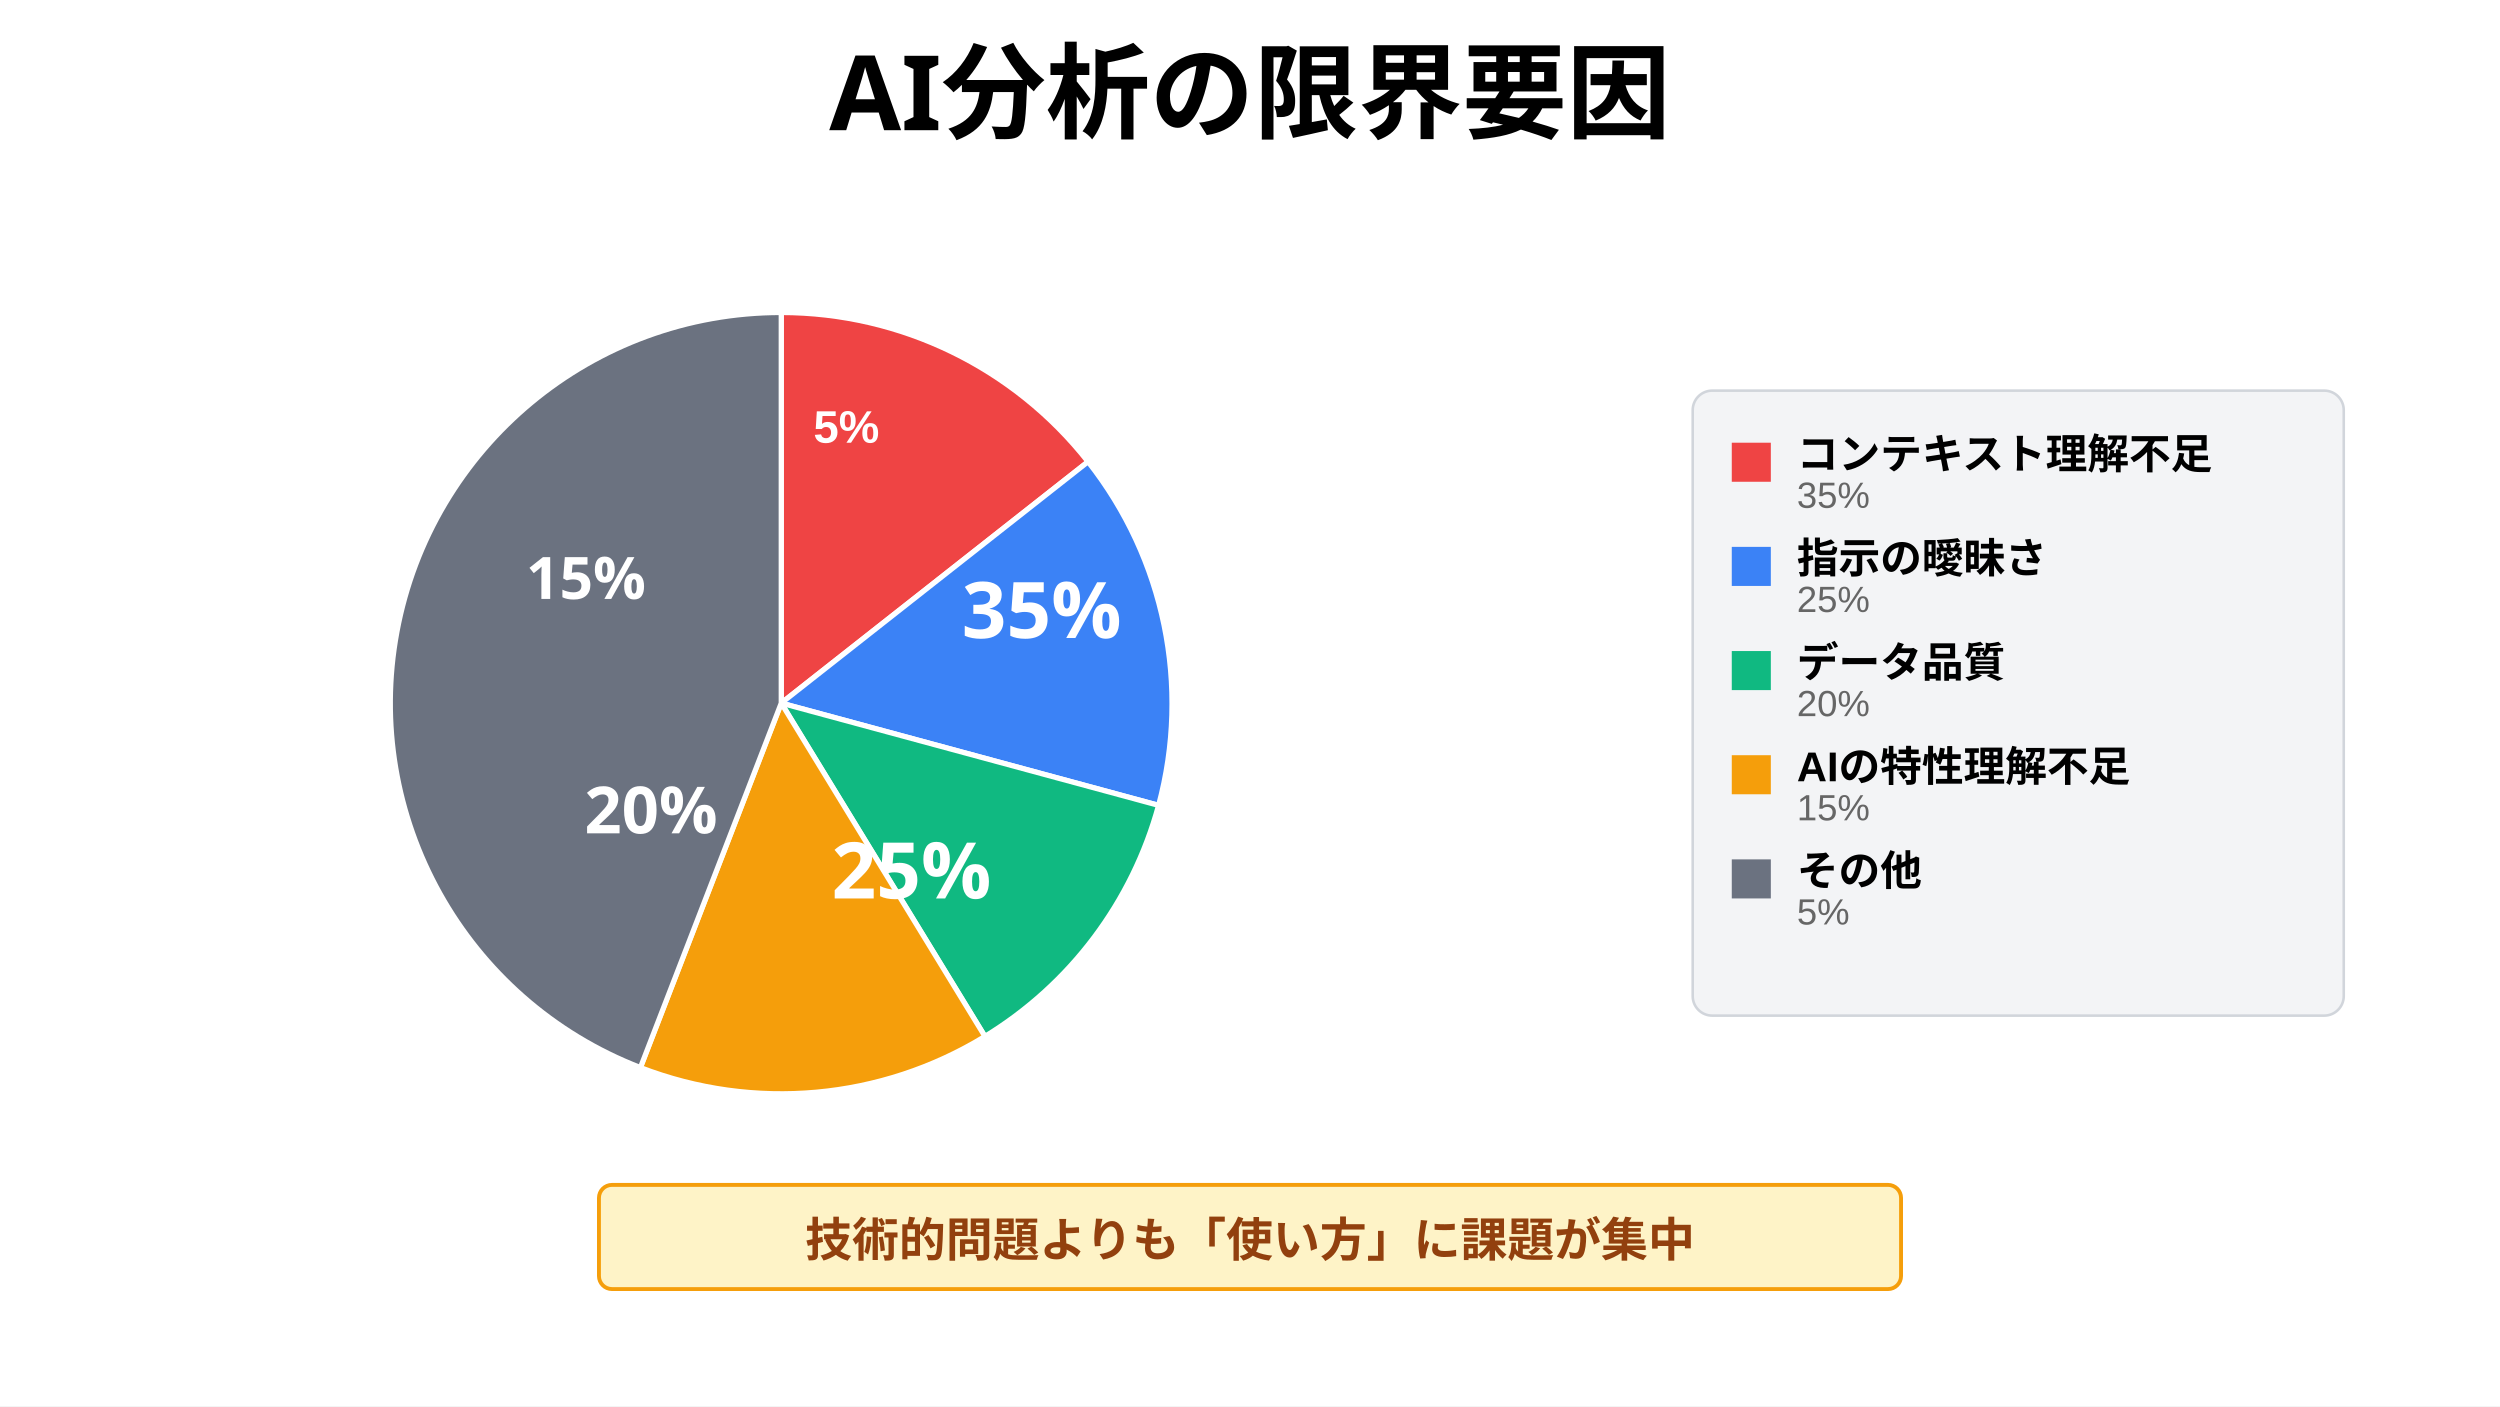
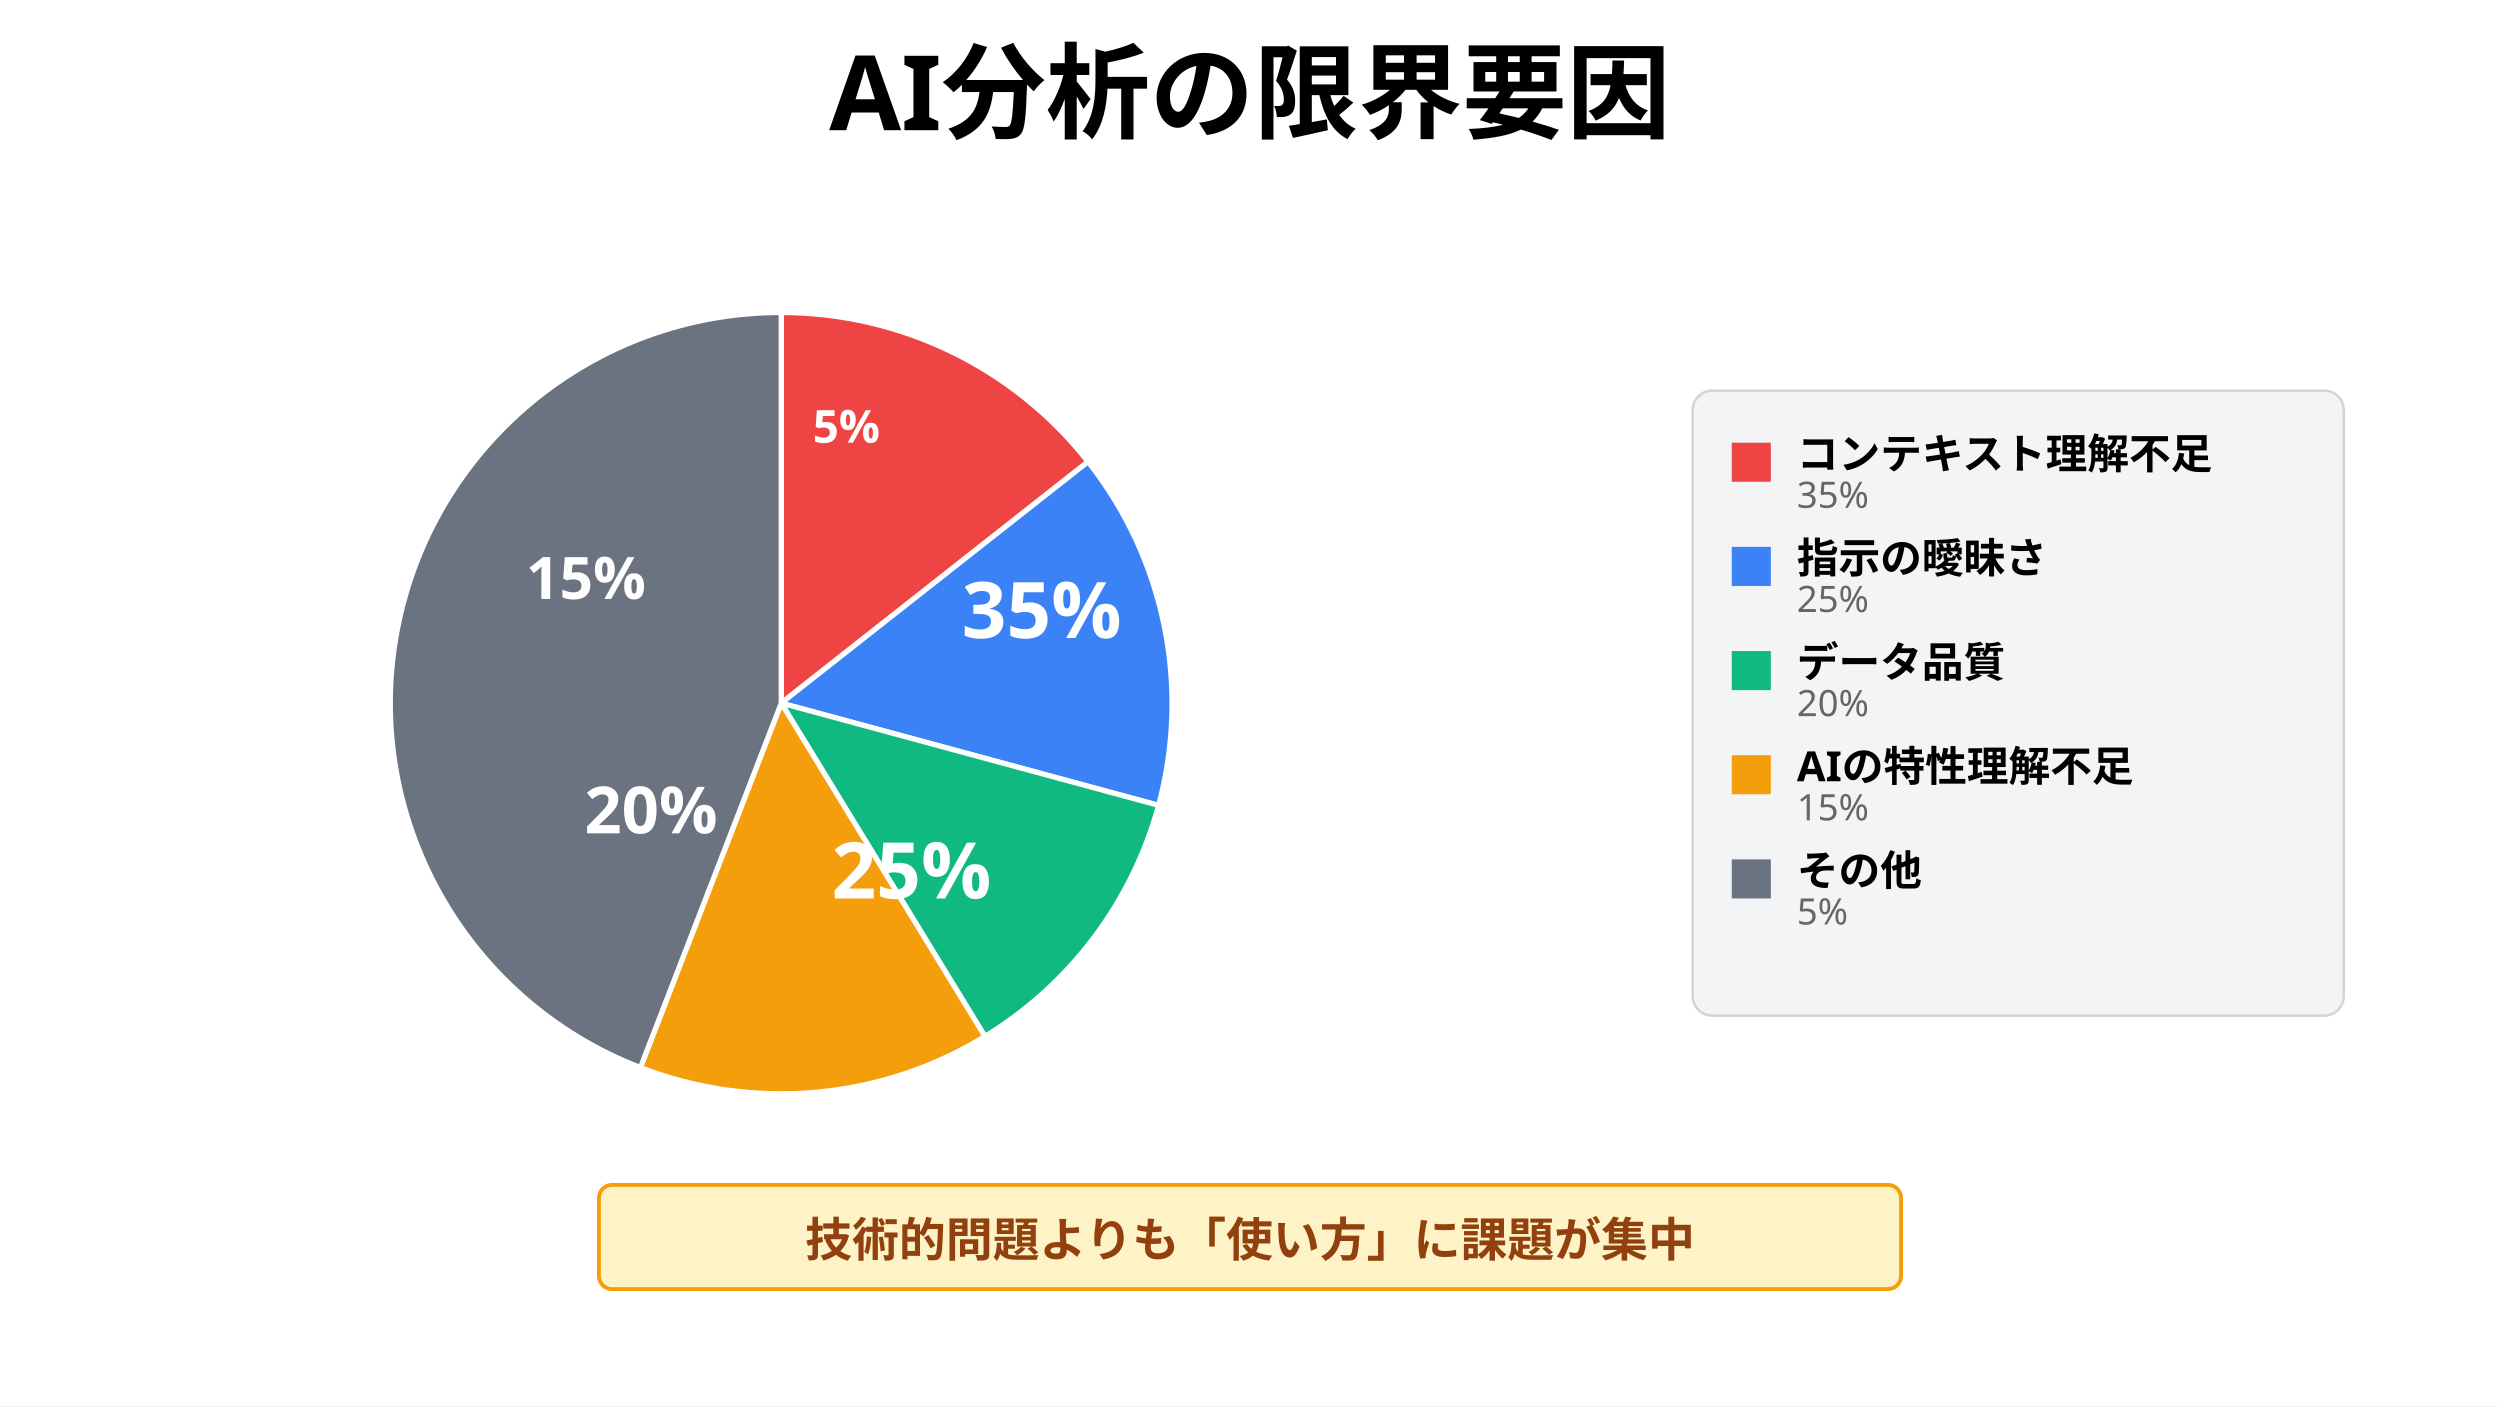
<svg xmlns="http://www.w3.org/2000/svg" viewBox="0 0 1920 1080">
  <rect width="1920" height="1080" fill="#FFFFFF" />
-   <text x="960" y="100" font-family="Arial Black, sans-serif" font-size="80" font-weight="900" text-anchor="middle" fill="#000000">
+   <text x="960" y="100" font-family="Noto Sans, Noto Sans JP, sans-serif" font-size="80" font-weight="700" text-anchor="middle" fill="#000000">
    AI分析の限界要因
  </text>
  <g transform="translate(600, 540)">
    <g transform="rotate(-90)">
      <path d="M 0,0 L 300,0 A 300,300 0 0,1 185.41,235.62 Z" fill="#EF4444" stroke="#FFFFFF" stroke-width="4" />
      <path d="M 0,0 L 185.41,235.62 A 300,300 0 0,1 -78.52,289.78 Z" fill="#3B82F6" stroke="#FFFFFF" stroke-width="4" />
      <path d="M 0,0 L -78.52,289.78 A 300,300 0 0,1 -255.98,156.43 Z" fill="#10B981" stroke="#FFFFFF" stroke-width="4" />
      <path d="M 0,0 L -255.98,156.43 A 300,300 0 0,1 -279.90,-108.17 Z" fill="#F59E0B" stroke="#FFFFFF" stroke-width="4" />
      <path d="M 0,0 L -279.90,-108.17 A 300,300 0 0,1 300,0 Z" fill="#6B7280" stroke="#FFFFFF" stroke-width="4" />
    </g>
-     <text x="200" y="-50" font-family="Arial Black, sans-serif" font-size="60" font-weight="900" text-anchor="middle" fill="#FFFFFF">35%</text>
-     <text x="100" y="150" font-family="Arial Black, sans-serif" font-size="60" font-weight="900" text-anchor="middle" fill="#FFFFFF">25%</text>
-     <text x="-100" y="100" font-family="Arial Black, sans-serif" font-size="50" font-weight="900" text-anchor="middle" fill="#FFFFFF">20%</text>
-     <text x="-150" y="-80" font-family="Arial Black, sans-serif" font-size="45" font-weight="900" text-anchor="middle" fill="#FFFFFF">15%</text>
-     <text x="50" y="-200" font-family="Arial, sans-serif" font-size="35" font-weight="bold" text-anchor="middle" fill="#FFFFFF">5%</text>
+     <text x="200" y="-50" font-family="Noto Sans, Noto Sans JP, sans-serif" font-size="60" font-weight="700" text-anchor="middle" fill="#FFFFFF">35%</text>
+     <text x="100" y="150" font-family="Noto Sans, Noto Sans JP, sans-serif" font-size="60" font-weight="700" text-anchor="middle" fill="#FFFFFF">25%</text>
+     <text x="-100" y="100" font-family="Noto Sans, Noto Sans JP, sans-serif" font-size="50" font-weight="700" text-anchor="middle" fill="#FFFFFF">20%</text>
+     <text x="-150" y="-80" font-family="Noto Sans, Noto Sans JP, sans-serif" font-size="45" font-weight="700" text-anchor="middle" fill="#FFFFFF">15%</text>
+     <text x="50" y="-200" font-family="Noto Sans, Noto Sans JP, sans-serif" font-size="35" font-weight="bold" text-anchor="middle" fill="#FFFFFF">5%</text>
  </g>
  <g transform="translate(1300, 300)">
    <rect x="0" y="0" width="500" height="480" fill="#F3F4F6" rx="15" stroke="#D1D5DB" stroke-width="2" />
    <rect x="30" y="40" width="30" height="30" fill="#EF4444" />
-     <text x="80" y="60" font-family="Arial, sans-serif" font-size="32" font-weight="bold" fill="#000000">コンテキスト理解不足</text>
-     <text x="80" y="90" font-family="Arial, sans-serif" font-size="28" fill="#666666">35%</text>
+     <text x="80" y="60" font-family="Noto Sans, Noto Sans JP, sans-serif" font-size="32" font-weight="bold" fill="#000000">コンテキスト理解不足</text>
+     <text x="80" y="90" font-family="Noto Sans, Noto Sans JP, sans-serif" font-size="28" fill="#666666">35%</text>
    <rect x="30" y="120" width="30" height="30" fill="#3B82F6" />
-     <text x="80" y="140" font-family="Arial, sans-serif" font-size="32" font-weight="bold" fill="#000000">指示の曖昧さ</text>
-     <text x="80" y="170" font-family="Arial, sans-serif" font-size="28" fill="#666666">25%</text>
+     <text x="80" y="140" font-family="Noto Sans, Noto Sans JP, sans-serif" font-size="32" font-weight="bold" fill="#000000">指示の曖昧さ</text>
+     <text x="80" y="170" font-family="Noto Sans, Noto Sans JP, sans-serif" font-size="28" fill="#666666">25%</text>
    <rect x="30" y="200" width="30" height="30" fill="#10B981" />
-     <text x="80" y="220" font-family="Arial, sans-serif" font-size="32" font-weight="bold" fill="#000000">データ品質</text>
-     <text x="80" y="250" font-family="Arial, sans-serif" font-size="28" fill="#666666">20%</text>
+     <text x="80" y="220" font-family="Noto Sans, Noto Sans JP, sans-serif" font-size="32" font-weight="bold" fill="#000000">データ品質</text>
+     <text x="80" y="250" font-family="Noto Sans, Noto Sans JP, sans-serif" font-size="28" fill="#666666">20%</text>
    <rect x="30" y="280" width="30" height="30" fill="#F59E0B" />
-     <text x="80" y="300" font-family="Arial, sans-serif" font-size="32" font-weight="bold" fill="#000000">AIの特性理解不足</text>
-     <text x="80" y="330" font-family="Arial, sans-serif" font-size="28" fill="#666666">15%</text>
+     <text x="80" y="300" font-family="Noto Sans, Noto Sans JP, sans-serif" font-size="32" font-weight="bold" fill="#000000">AIの特性理解不足</text>
+     <text x="80" y="330" font-family="Noto Sans, Noto Sans JP, sans-serif" font-size="28" fill="#666666">15%</text>
    <rect x="30" y="360" width="30" height="30" fill="#6B7280" />
-     <text x="80" y="380" font-family="Arial, sans-serif" font-size="32" font-weight="bold" fill="#000000">その他</text>
-     <text x="80" y="410" font-family="Arial, sans-serif" font-size="28" fill="#666666">5%</text>
+     <text x="80" y="380" font-family="Noto Sans, Noto Sans JP, sans-serif" font-size="32" font-weight="bold" fill="#000000">その他</text>
+     <text x="80" y="410" font-family="Noto Sans, Noto Sans JP, sans-serif" font-size="28" fill="#666666">5%</text>
  </g>
  <g transform="translate(960, 950)">
    <rect x="-500" y="-40" width="1000" height="80" fill="#FEF3C7" rx="10" stroke="#F59E0B" stroke-width="3" />
-     <text x="0" y="15" font-family="Arial, sans-serif" font-size="36" font-weight="bold" text-anchor="middle" fill="#92400E">
+     <text x="0" y="15" font-family="Noto Sans, Noto Sans JP, sans-serif" font-size="36" font-weight="bold" text-anchor="middle" fill="#92400E">
      技術的問題よりも「使い方」に課題が集中
    </text>
  </g>
</svg>
